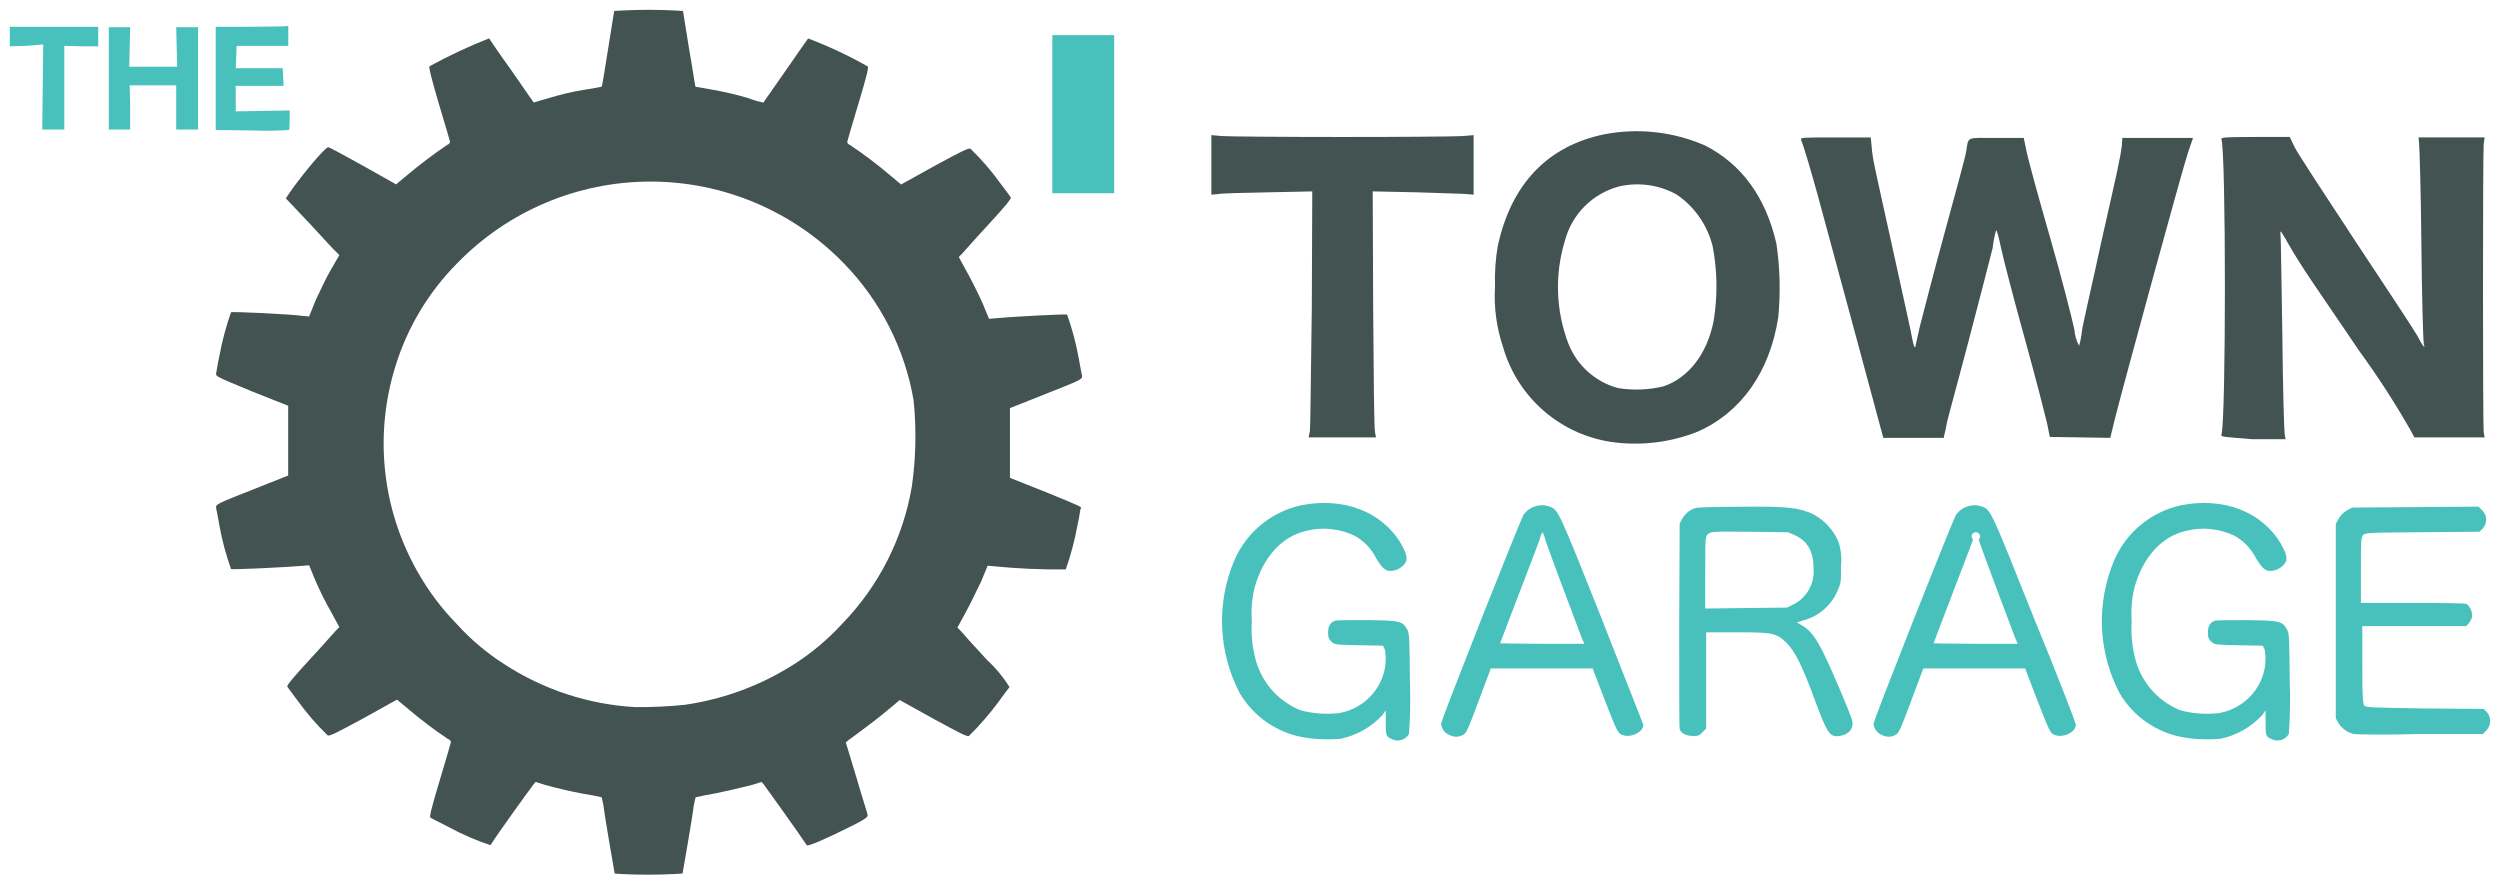
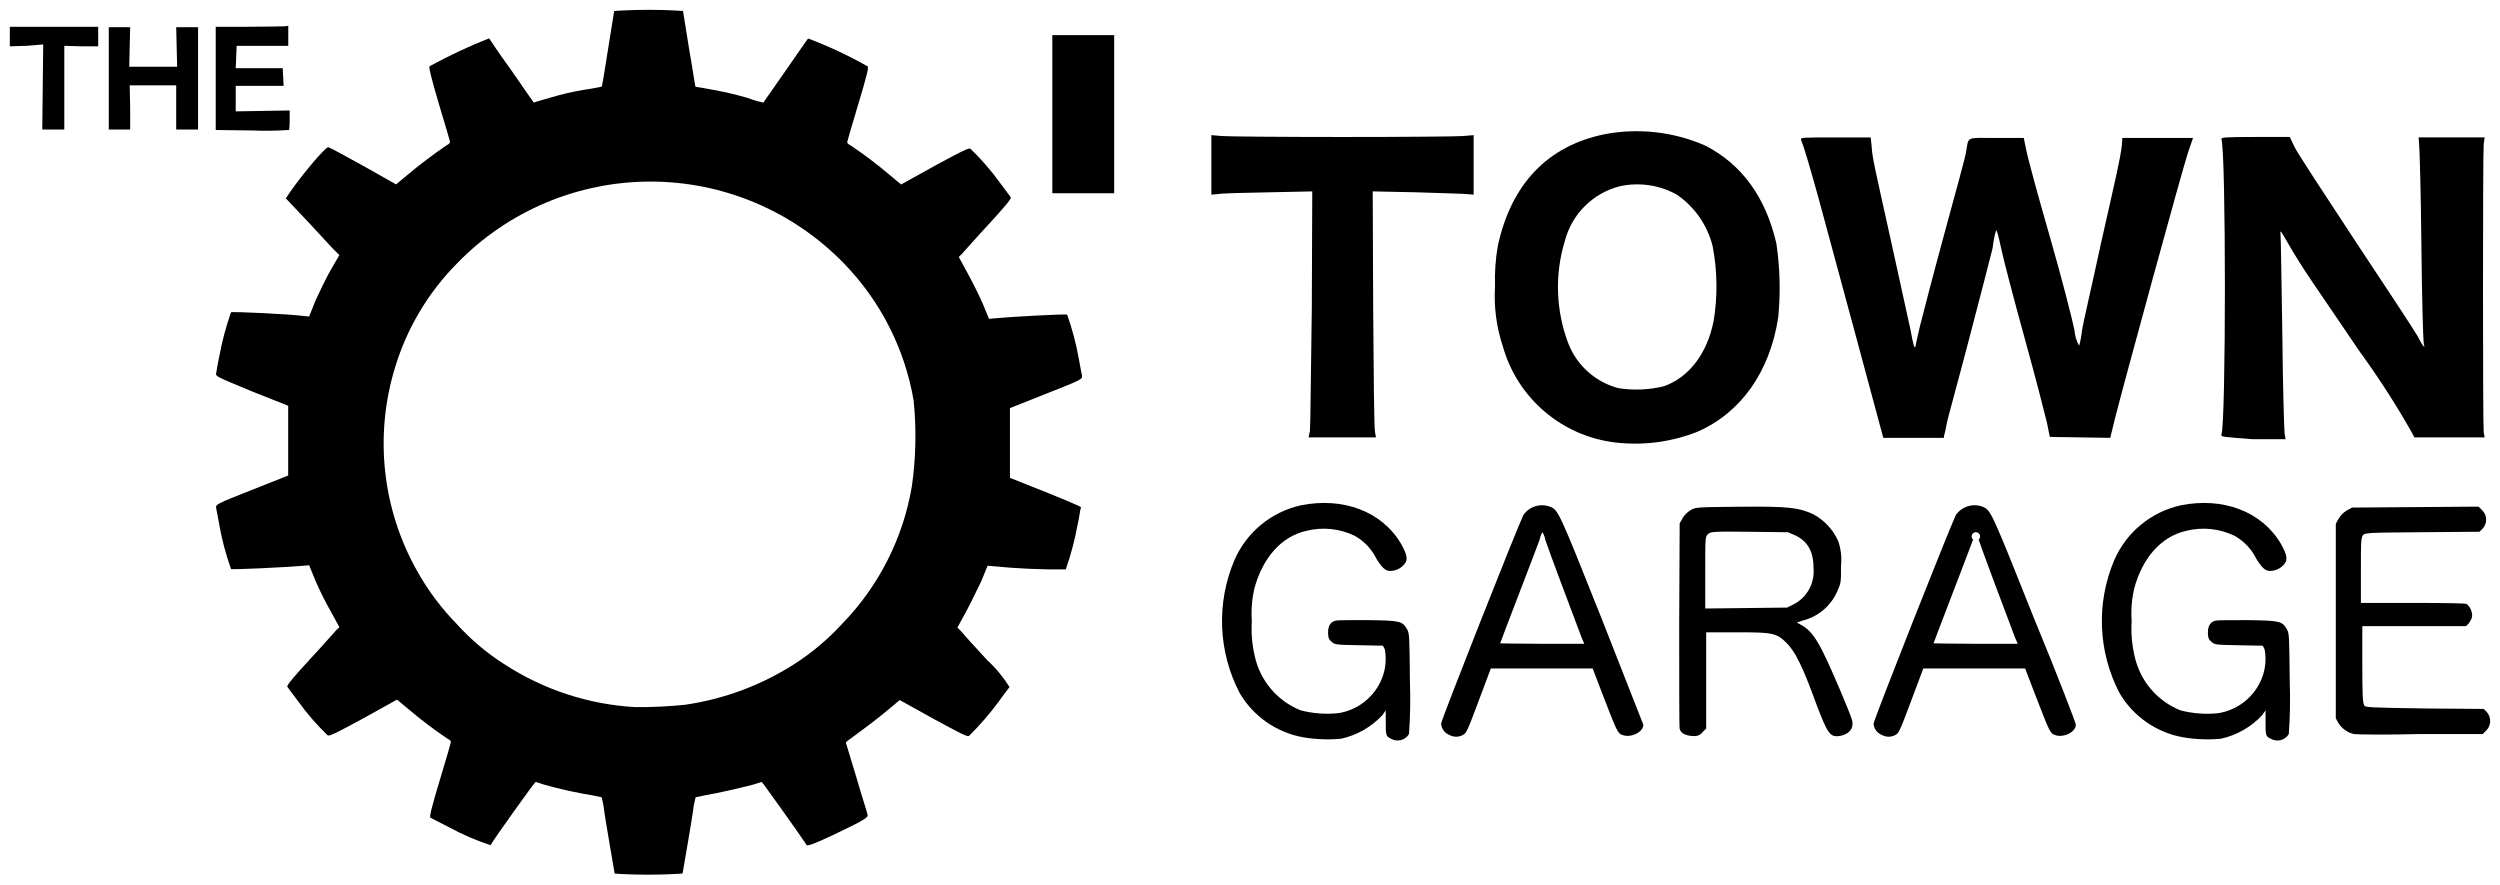
<svg xmlns="http://www.w3.org/2000/svg" id="svglogo" width="254.59" height="90.075" viewBox="0 0 254.59 90.075" version="1.1">
  <g id="simple1noback" clip-path="url(#clip-path)" transform="translate(0.99,0.9970242)">
-     <path id="Path_12" data-name="Path 12" d="m 121.123,95.883 -3.694,-1.468 v -7.1 l 3.694,-1.468 c 3.6,-1.421 3.694,-1.468 3.646,-1.847 -0.047,-0.189 -0.189,-0.947 -0.331,-1.752 a 27.983,27.983 0 0 0 -1.184,-4.452 c -0.095,-0.095 -6.109,0.237 -7.435,0.379 l -0.521,0.047 -0.663,-1.61 c -0.379,-0.852 -1.089,-2.273 -1.563,-3.126 l -0.852,-1.563 0.331,-0.331 c 0.189,-0.189 1.373,-1.563 2.7,-2.983 1.61,-1.752 2.32,-2.6 2.273,-2.747 -0.047,-0.095 -0.568,-0.758 -1.089,-1.468 a 25.707,25.707 0 0 0 -3.031,-3.5 c -0.189,-0.095 -0.947,0.284 -3.646,1.752 l -3.41,1.894 -1.137,-0.947 a 43.691,43.691 0 0 0 -4.073,-3.078 0.427,0.427 0 0 1 -0.284,-0.284 c 0,-0.047 0.521,-1.847 1.137,-3.883 0.852,-2.841 1.089,-3.789 0.947,-3.836 a 43.3,43.3 0 0 0 -6.062,-2.841 c 0,0 -1.042,1.459 -2.276,3.259 -1.234,1.8 -2.27,3.22 -2.27,3.27 a 10.127,10.127 0 0 1 -1.61,-0.474 32.78,32.78 0 0 0 -3.41,-0.805 c -0.994,-0.189 -1.847,-0.331 -1.894,-0.331 -0.047,0 -0.284,-1.752 -0.663,-3.883 l -0.616,-3.836 -0.758,-0.047 a 53.139,53.139 0 0 0 -5.493,0 l -0.758,0.047 -0.615,3.829 c -0.331,2.131 -0.616,3.883 -0.663,3.883 -0.047,0 -0.852,0.189 -1.894,0.331 a 27.459,27.459 0 0 0 -3.41,0.805 c -0.852,0.237 -1.61,0.474 -1.61,0.474 0,0 -1.042,-1.468 -2.273,-3.268 C 65.384,51.173 64.39,49.657 64.39,49.657 A 53.024,53.024 0 0 0 58.328,52.5 c -0.095,0.047 0.095,0.947 0.947,3.836 0.616,2.036 1.137,3.789 1.137,3.883 a 0.427,0.427 0 0 1 -0.284,0.284 51,51 0 0 0 -4.073,3.078 l -1.137,0.947 -3.362,-1.894 C 49.662,61.6 48.146,60.744 48,60.744 c -0.284,0 -2.51,2.6 -3.931,4.641 l -0.379,0.568 2.42,2.557 c 1.326,1.421 2.51,2.747 2.7,2.889 l 0.332,0.331 -0.854,1.47 c -0.474,0.805 -1.137,2.226 -1.563,3.126 l -0.663,1.657 -0.521,-0.047 c -1.326,-0.189 -7.293,-0.474 -7.435,-0.379 a 29.391,29.391 0 0 0 -1.184,4.452 c -0.189,0.805 -0.284,1.61 -0.332,1.752 -0.047,0.331 0,0.331 3.646,1.847 l 3.694,1.468 v 7.1 l -3.694,1.468 c -3.6,1.421 -3.694,1.468 -3.646,1.847 0.047,0.189 0.189,0.947 0.332,1.752 a 27.982,27.982 0 0 0 1.184,4.452 c 0.095,0.095 5.872,-0.189 7.435,-0.331 l 0.521,-0.047 0.663,1.61 a 32.05,32.05 0 0 0 1.563,3.126 l 0.852,1.563 -0.332,0.331 c -0.189,0.189 -1.373,1.563 -2.7,2.983 -1.61,1.752 -2.32,2.6 -2.273,2.747 0.047,0.095 0.568,0.758 1.089,1.468 a 25.706,25.706 0 0 0 3.031,3.5 c 0.189,0.095 0.947,-0.284 3.646,-1.752 l 3.412,-1.893 1.137,0.947 a 43.691,43.691 0 0 0 4.073,3.078 0.427,0.427 0 0 1 0.284,0.284 c 0,0.047 -0.521,1.847 -1.137,3.883 -0.852,2.841 -1.089,3.789 -0.947,3.836 0.095,0.047 0.9,0.474 1.847,0.947 a 25.538,25.538 0 0 0 4.262,1.847 c 0.663,-1.089 4.167,-5.92 4.357,-6.156 l 0.237,-0.284 0.9,0.284 a 43.489,43.489 0 0 0 4.925,1.089 l 0.9,0.189 0.189,0.852 c 0.047,0.474 0.331,2.226 0.616,3.883 l 0.521,3.031 0.616,0.047 v 0 a 54.059,54.059 0 0 0 5.541,0 l 0.758,-0.047 0.521,-3.031 c 0.284,-1.657 0.568,-3.41 0.616,-3.883 l 0.189,-0.852 0.9,-0.189 c 1.421,-0.237 3.836,-0.805 4.925,-1.089 l 0.9,-0.284 0.237,0.284 c 0.189,0.237 3.646,5.067 4.357,6.156 0.095,0.189 2.178,-0.758 4.452,-1.894 1.373,-0.663 1.752,-0.947 1.752,-1.137 0,-0.19 -0.568,-1.847 -1.137,-3.836 l -1.089,-3.6 0.284,-0.237 c 1.752,-1.279 3.126,-2.32 4.073,-3.126 l 1.137,-0.947 3.41,1.894 c 2.7,1.468 3.5,1.894 3.646,1.752 a 29.663,29.663 0 0 0 3.031,-3.5 c 0.521,-0.758 1.042,-1.373 1.089,-1.468 a 13.049,13.049 0 0 0 -2.273,-2.747 c -1.326,-1.421 -2.51,-2.747 -2.7,-2.983 l -0.331,-0.331 0.852,-1.563 c 0.474,-0.852 1.137,-2.273 1.563,-3.126 l 0.663,-1.61 0.521,0.047 a 67.534,67.534 0 0 0 7.435,0.331 29.393,29.393 0 0 0 1.184,-4.452 c 0.189,-0.805 0.284,-1.61 0.332,-1.752 0.186,-0.137 0.091,-0.186 -3.508,-1.654 z m -13.686,-0.568 a 26.369,26.369 0 0 1 -7.1,13.97 24.764,24.764 0 0 1 -4.83,4.073 28.1,28.1 0 0 1 -11.176,4.167 v 0 a 45.367,45.367 0 0 1 -5.067,0.237 27.231,27.231 0 0 1 -13.312,-4.362 23.449,23.449 0 0 1 -4.83,-4.073 25.546,25.546 0 0 1 -4.073,-5.446 26.429,26.429 0 0 1 -2.226,-20.742 25.6,25.6 0 0 1 6.3,-10.561 27.45,27.45 0 0 1 39.4,0 26.369,26.369 0 0 1 7.1,13.97 36.018,36.018 0 0 1 -0.186,8.766 z" transform="translate(-21.674,-46.75)" fill="#435352" style="display:none" />
-     <path id="Path_13" data-name="Path 13" d="m 274.086,176.667 a 9.419,9.419 0 0 1 -6.488,-4.5 15.855,15.855 0 0 1 -0.521,-13.591 9.653,9.653 0 0 1 6.772,-5.541 c 4.262,-0.852 8.24,0.616 10.182,3.931 0.663,1.184 0.758,1.7 0.189,2.226 a 1.894,1.894 0 0 1 -0.852,0.474 c -0.805,0.189 -1.137,-0.047 -1.847,-1.184 a 5.421,5.421 0 0 0 -2.178,-2.32 7.24,7.24 0 0 0 -4.972,-0.521 c -2.51,0.568 -4.4,2.7 -5.257,5.778 a 10.989,10.989 0 0 0 -0.284,3.41 12.125,12.125 0 0 0 0.284,3.5 7.708,7.708 0 0 0 4.688,5.588 10.788,10.788 0 0 0 3.883,0.284 5.76,5.76 0 0 0 4.215,-3.126 5.343,5.343 0 0 0 0.474,-3.362 l -0.189,-0.379 -2.463,-0.047 c -2.32,-0.047 -2.463,-0.047 -2.794,-0.379 -0.284,-0.237 -0.332,-0.474 -0.332,-0.947 0,-0.663 0.284,-1.089 0.805,-1.184 0.189,-0.047 1.657,-0.047 3.268,-0.047 3.268,0.047 3.5,0.095 3.978,0.947 0.237,0.379 0.237,0.805 0.284,5.351 a 49.543,49.543 0 0 1 -0.095,5.3 1.345,1.345 0 0 1 -1.847,0.474 c -0.521,-0.237 -0.521,-0.379 -0.521,-1.752 v -1.13 l -0.332,0.474 a 8.089,8.089 0 0 1 -4.215,2.415 14.965,14.965 0 0 1 -3.836,-0.142 z" transform="translate(-142.339,-102.577)" fill="#48c1bd" />
-     <path id="Path_14" data-name="Path 14" d="m 463.286,176.667 a 9.419,9.419 0 0 1 -6.488,-4.5 15.855,15.855 0 0 1 -0.521,-13.591 9.653,9.653 0 0 1 6.772,-5.541 c 4.262,-0.852 8.24,0.616 10.182,3.931 0.663,1.184 0.758,1.7 0.189,2.226 a 1.894,1.894 0 0 1 -0.852,0.474 c -0.805,0.189 -1.137,-0.047 -1.847,-1.184 a 5.42,5.42 0 0 0 -2.178,-2.32 7.24,7.24 0 0 0 -4.972,-0.521 c -2.51,0.568 -4.4,2.7 -5.257,5.778 a 10.991,10.991 0 0 0 -0.284,3.41 12.127,12.127 0 0 0 0.284,3.5 7.708,7.708 0 0 0 4.686,5.591 10.787,10.787 0 0 0 3.883,0.284 5.761,5.761 0 0 0 4.215,-3.126 5.344,5.344 0 0 0 0.474,-3.362 l -0.19,-0.379 -2.463,-0.047 c -2.32,-0.047 -2.463,-0.047 -2.794,-0.379 -0.284,-0.237 -0.332,-0.474 -0.332,-0.947 0,-0.663 0.284,-1.089 0.805,-1.184 0.189,-0.047 1.657,-0.047 3.268,-0.047 3.268,0.047 3.5,0.095 3.978,0.947 0.237,0.379 0.237,0.805 0.284,5.351 a 49.527,49.527 0 0 1 -0.095,5.3 1.345,1.345 0 0 1 -1.847,0.474 c -0.521,-0.237 -0.521,-0.379 -0.521,-1.752 v -1.133 l -0.331,0.474 a 8.09,8.09 0 0 1 -4.215,2.415 14.888,14.888 0 0 1 -3.836,-0.142 z" transform="translate(-241.94,-102.577)" fill="#48c1bd" />
-     <path id="Path_15" data-name="Path 15" d="m 329.238,164.8 c -4.357,-10.939 -4.4,-11.034 -5.257,-11.366 a 2.315,2.315 0 0 0 -2.7,0.852 c -0.568,1.137 -8.382,20.884 -8.382,21.263 a 1.347,1.347 0 0 0 0.852,1.137 v 0 a 1.416,1.416 0 0 0 1.373,0 c 0.379,-0.237 0.379,-0.189 1.989,-4.5 l 0.852,-2.273 h 10.371 l 1.089,2.841 c 1.373,3.552 1.468,3.789 1.942,3.931 0.852,0.331 2.131,-0.284 2.131,-1.042 -0.093,-0.185 -1.987,-5.11 -4.26,-10.843 z m -6.109,2.6 c -2.32,0 -4.215,-0.047 -4.215,-0.047 0,0 0.852,-2.273 1.894,-4.972 1.042,-2.699 1.989,-5.209 2.131,-5.588 a 2.093,2.093 0 0 1 0.284,-0.758 2.093,2.093 0 0 1 0.284,0.758 c 0.189,0.616 2.747,7.482 3.694,9.945 l 0.284,0.663 z" transform="translate(-167.136,-102.836)" fill="#48c1bd" />
-     <path id="Path_16" data-name="Path 16" d="m 381.717,175.375 c -0.047,-0.237 -0.568,-1.563 -1.137,-2.889 -2.131,-5.02 -2.794,-6.2 -4.167,-6.914 l -0.331,-0.189 0.568,-0.189 a 5.221,5.221 0 0 0 3.552,-2.983 c 0.379,-0.852 0.379,-0.9 0.379,-2.6 a 5.837,5.837 0 0 0 -0.284,-2.51 5.761,5.761 0 0 0 -2.557,-2.747 c -1.468,-0.663 -2.415,-0.805 -7.435,-0.758 -4.452,0.047 -4.5,0.047 -5.02,0.331 a 2.449,2.449 0 0 0 -0.852,0.852 l -0.284,0.521 -0.047,10.324 c 0,5.73 0,10.466 0.047,10.608 a 0.861,0.861 0 0 0 0.474,0.521 v 0 a 2.052,2.052 0 0 0 0.9,0.189 0.987,0.987 0 0 0 0.947,-0.379 l 0.379,-0.379 v -9.8 h 3.031 c 3.694,0 4.12,0.047 5.162,1.089 0.852,0.852 1.61,2.32 2.983,6.109 1.184,3.126 1.421,3.5 2.415,3.362 0.898,-0.144 1.466,-0.717 1.277,-1.569 z m -6.63,-11.508 -4.167,0.047 -4.167,0.047 v -3.646 c 0,-3.552 0,-3.694 0.284,-3.931 0.284,-0.237 0.379,-0.284 4.215,-0.237 l 3.931,0.047 0.758,0.331 c 1.279,0.616 1.847,1.657 1.847,3.41 a 3.752,3.752 0 0 1 -2.036,3.6 z" transform="translate(-194.089,-102.99)" fill="#48c1bd" />
-     <path id="Path_17" data-name="Path 17" d="m 422.238,164.8 c -4.357,-10.939 -4.4,-11.034 -5.257,-11.366 a 2.315,2.315 0 0 0 -2.7,0.852 c -0.568,1.137 -8.382,20.884 -8.382,21.263 a 1.347,1.347 0 0 0 0.852,1.137 v 0 a 1.416,1.416 0 0 0 1.373,0 c 0.379,-0.237 0.379,-0.189 1.989,-4.5 l 0.852,-2.273 h 10.371 l 1.089,2.841 c 1.373,3.552 1.468,3.789 1.942,3.931 0.852,0.331 2.131,-0.284 2.131,-1.042 0.002,-0.185 -1.892,-5.11 -4.26,-10.843 z m -6.014,2.6 c -2.32,0 -4.215,-0.047 -4.215,-0.047 0,0 0.852,-2.273 1.894,-4.972 1.042,-2.699 1.989,-5.209 2.131,-5.588 a 0.432,0.432 0 1 1 0.568,0 c 0.189,0.616 2.747,7.482 3.694,9.945 l 0.284,0.663 z" transform="translate(-216.094,-102.836)" fill="#48c1bd" />
-     <path id="Path_18" data-name="Path 18" d="m 507.147,176.757 a 2.584,2.584 0 0 1 -1.563,-1.089 l -0.284,-0.521 v -19.8 l 0.284,-0.521 a 2.449,2.449 0 0 1 0.852,-0.852 l 0.521,-0.284 6.441,-0.047 6.44,-0.047 0.379,0.379 a 1.33,1.33 0 0 1 0.047,1.847 l -0.331,0.331 -5.825,0.047 c -5.588,0.047 -5.872,0.047 -6.062,0.331 -0.19,0.284 -0.189,0.9 -0.189,3.552 v 3.317 h 5.257 c 3.5,0 5.3,0.047 5.493,0.095 a 1.539,1.539 0 0 1 0.568,1.373 2.551,2.551 0 0 1 -0.331,0.616 l -0.284,0.284 H 508 v 3.883 c 0,3.126 0.047,3.931 0.189,4.167 0.095,0.237 0.474,0.237 6.156,0.331 l 6.014,0.047 0.331,0.331 a 1.379,1.379 0 0 1 -0.047,1.847 l -0.379,0.379 h -6.346 c -3.552,0.095 -6.583,0.047 -6.772,0 z" transform="translate(-268.422,-102.999)" fill="#48c1bd" />
-     <path id="Path_19" data-name="Path 19" d="m 353.138,84.288 c -1.089,-4.736 -3.552,-8.1 -7.293,-9.992 a 17.45,17.45 0 0 0 -10.182,-1.137 c -5.825,1.184 -9.519,5.067 -10.892,11.366 a 20.108,20.108 0 0 0 -0.284,4.12 16.2,16.2 0 0 0 0.805,6.156 13.555,13.555 0 0 0 11.46,9.755 17.249,17.249 0 0 0 8.335,-1.089 c 4.452,-1.942 7.388,-6.109 8.24,-11.65 a 30.844,30.844 0 0 0 -0.189,-7.529 z m -6.393,7.912 c -0.663,3.315 -2.51,5.73 -5.067,6.63 a 11.77,11.77 0 0 1 -4.641,0.189 7.53,7.53 0 0 1 -5.067,-4.5 16.1,16.1 0 0 1 -0.379,-10.466 7.76,7.76 0 0 1 5.588,-5.588 8.292,8.292 0 0 1 5.825,0.852 9.019,9.019 0 0 1 3.646,5.257 21.681,21.681 0 0 1 0.095,7.626 z" transform="translate(-173.229,-60.491)" fill="#435352" />
-     <path id="Path_20" data-name="Path 20" d="m 273.54,103.819 c 0.047,-0.331 0.095,-6.014 0.189,-12.5 l 0.047,-11.887 -4.546,0.095 c -2.51,0.047 -4.783,0.095 -5.162,0.189 L 263.5,79.763 V 73.7 l 1.089,0.095 c 0.568,0.047 6.109,0.095 12.265,0.095 6.156,0 11.7,-0.047 12.265,-0.095 l 1.089,-0.095 v 6.062 l -0.568,-0.047 c -0.284,-0.047 -2.6,-0.095 -5.162,-0.189 l -4.546,-0.095 0.047,12.029 c 0.047,6.63 0.095,12.265 0.189,12.5 l 0.095,0.521 H 273.4 Z" transform="translate(-141.13,-60.937)" fill="#435352" />
-     <path id="Path_21" data-name="Path 21" d="m 398.391,103.751 c -0.237,-0.9 -4.12,-15.3 -6.346,-23.489 -0.805,-2.889 -1.421,-5.02 -1.752,-5.825 -0.047,-0.237 0.095,-0.237 3.5,-0.237 h 3.6 l 0.095,0.947 c 0.095,1.279 0.237,1.752 2.036,9.9 0.852,3.836 1.7,7.767 1.942,8.856 0.237,1.326 0.379,1.847 0.474,1.61 0.047,-0.237 0.237,-1.137 0.474,-2.131 0.237,-0.947 1.326,-5.162 2.463,-9.329 1.137,-4.167 2.178,-7.956 2.226,-8.382 0.284,-1.61 -0.095,-1.421 3.078,-1.421 h 2.794 l 0.237,1.137 c 0.095,0.616 1.184,4.641 2.415,8.9 1.231,4.259 2.32,8.572 2.51,9.519 a 3.948,3.948 0 0 0 0.474,1.61 8.033,8.033 0 0 0 0.284,-1.468 c 0.095,-0.758 1.042,-4.736 1.942,-8.95 1.7,-7.53 1.942,-8.524 2.131,-9.992 l 0.047,-0.758 h 7.2 l -0.474,1.373 c -0.521,1.468 -6.725,24.2 -7.482,27.23 l -0.474,1.942 -3.078,-0.047 -3.078,-0.047 -0.284,-1.421 c -0.189,-0.805 -1.184,-4.688 -2.273,-8.619 -1.089,-3.931 -2.178,-8.1 -2.415,-9.235 -0.284,-1.373 -0.474,-1.942 -0.521,-1.7 a 11.41,11.41 0 0 0 -0.332,1.752 c -0.189,0.805 -1.279,4.972 -2.415,9.329 -1.136,4.357 -2.226,8.24 -2.273,8.619 a 8.95,8.95 0 0 1 -0.237,1.089 l -0.047,0.284 h -6.156 z" transform="translate(-207.875,-61.201)" fill="#435352" />
-     <path id="Path_22" data-name="Path 22" d="m 480.684,104.408 c 0.474,-1.137 0.474,-28.888 0,-30.072 -0.047,-0.189 0.237,-0.237 3.41,-0.237 h 3.552 l 0.521,1.089 c 0.284,0.568 3.031,4.783 6.156,9.519 3.078,4.641 5.92,8.95 6.3,9.613 0.616,1.184 0.852,1.421 0.663,0.805 -0.047,-0.189 -0.189,-4.736 -0.237,-10.087 -0.048,-5.351 -0.189,-9.992 -0.237,-10.324 l -0.047,-0.568 h 6.725 l -0.095,0.663 c -0.095,0.9 -0.095,28.651 0,29.361 l 0.095,0.521 h -7.151 l -0.332,-0.616 A 85.526,85.526 0 0 0 494.75,95.93 c -1.894,-2.794 -4.12,-6.062 -4.925,-7.246 -0.805,-1.184 -1.847,-2.841 -2.32,-3.694 -0.758,-1.326 -0.852,-1.468 -0.805,-1.042 0.047,0.284 0.095,4.925 0.189,10.229 0.047,5.3 0.189,9.945 0.237,10.182 l 0.095,0.521 h -3.362 c -2.984,-0.237 -3.268,-0.237 -3.173,-0.474 z" transform="translate(-255.455,-61.148)" fill="#435352" />
-     <path id="Path_23" data-name="Path 23" d="M 229.3,60.251 V 52.2 h 6.3 v 16.1 h -6.3 z" transform="translate(-123.126,-49.619)" fill="#48c1bd" />
-     <path id="Path_24" data-name="Path 24" d="M 53.094,60.855 49.4,60.808 V 50.295 h 3.315 c 1.847,0 3.5,-0.047 3.694,-0.047 l 0.379,-0.047 v 2.036 h -5.257 l -0.047,1.137 -0.047,1.137 h 4.783 l 0.047,0.9 0.047,0.9 h -4.878 v 2.6 l 2.747,-0.047 2.747,-0.047 v 1.042 c 0,0.568 -0.047,1.042 -0.095,0.947 a 33.233,33.233 0 0 1 -3.741,0.047 z" transform="translate(-28.421,-48.566)" fill="#48c1bd" />
-     <path id="Path_25" data-name="Path 25" d="M 8.462,56.556 8.51,52.2 6.81,52.342 5.11,52.389 V 50.4 h 9 v 1.989 h -1.7 l -1.752,-0.047 v 8.524 H 8.415 Z" transform="translate(-5.1,-48.671)" fill="#48c1bd" />
-     <path id="Path_26" data-name="Path 26" d="M 26.4,55.757 V 50.5 h 2.178 l -0.047,1.989 -0.047,2.036 h 4.878 L 33.315,52.489 33.267,50.5 h 2.226 v 10.418 h -2.226 v -4.5 h -4.736 l 0.047,2.273 v 2.226 H 26.4 Z" transform="translate(-16.313,-48.724)" fill="#48c1bd" />
+     <path id="Path_12" data-name="Path 12" d="m 121.123,95.883 -3.694,-1.468 v -7.1 l 3.694,-1.468 c 3.6,-1.421 3.694,-1.468 3.646,-1.847 -0.047,-0.189 -0.189,-0.947 -0.331,-1.752 a 27.983,27.983 0 0 0 -1.184,-4.452 c -0.095,-0.095 -6.109,0.237 -7.435,0.379 l -0.521,0.047 -0.663,-1.61 c -0.379,-0.852 -1.089,-2.273 -1.563,-3.126 l -0.852,-1.563 0.331,-0.331 c 0.189,-0.189 1.373,-1.563 2.7,-2.983 1.61,-1.752 2.32,-2.6 2.273,-2.747 -0.047,-0.095 -0.568,-0.758 -1.089,-1.468 a 25.707,25.707 0 0 0 -3.031,-3.5 c -0.189,-0.095 -0.947,0.284 -3.646,1.752 l -3.41,1.894 -1.137,-0.947 a 43.691,43.691 0 0 0 -4.073,-3.078 0.427,0.427 0 0 1 -0.284,-0.284 c 0,-0.047 0.521,-1.847 1.137,-3.883 0.852,-2.841 1.089,-3.789 0.947,-3.836 a 43.3,43.3 0 0 0 -6.062,-2.841 c 0,0 -1.042,1.459 -2.276,3.259 -1.234,1.8 -2.27,3.22 -2.27,3.27 a 10.127,10.127 0 0 1 -1.61,-0.474 32.78,32.78 0 0 0 -3.41,-0.805 c -0.994,-0.189 -1.847,-0.331 -1.894,-0.331 -0.047,0 -0.284,-1.752 -0.663,-3.883 l -0.616,-3.836 -0.758,-0.047 a 53.139,53.139 0 0 0 -5.493,0 l -0.758,0.047 -0.615,3.829 c -0.331,2.131 -0.616,3.883 -0.663,3.883 -0.047,0 -0.852,0.189 -1.894,0.331 a 27.459,27.459 0 0 0 -3.41,0.805 c -0.852,0.237 -1.61,0.474 -1.61,0.474 0,0 -1.042,-1.468 -2.273,-3.268 C 65.384,51.173 64.39,49.657 64.39,49.657 A 53.024,53.024 0 0 0 58.328,52.5 c -0.095,0.047 0.095,0.947 0.947,3.836 0.616,2.036 1.137,3.789 1.137,3.883 a 0.427,0.427 0 0 1 -0.284,0.284 51,51 0 0 0 -4.073,3.078 l -1.137,0.947 -3.362,-1.894 C 49.662,61.6 48.146,60.744 48,60.744 c -0.284,0 -2.51,2.6 -3.931,4.641 l -0.379,0.568 2.42,2.557 c 1.326,1.421 2.51,2.747 2.7,2.889 l 0.332,0.331 -0.854,1.47 c -0.474,0.805 -1.137,2.226 -1.563,3.126 l -0.663,1.657 -0.521,-0.047 c -1.326,-0.189 -7.293,-0.474 -7.435,-0.379 a 29.391,29.391 0 0 0 -1.184,4.452 c -0.189,0.805 -0.284,1.61 -0.332,1.752 -0.047,0.331 0,0.331 3.646,1.847 l 3.694,1.468 v 7.1 l -3.694,1.468 c -3.6,1.421 -3.694,1.468 -3.646,1.847 0.047,0.189 0.189,0.947 0.332,1.752 a 27.982,27.982 0 0 0 1.184,4.452 c 0.095,0.095 5.872,-0.189 7.435,-0.331 l 0.521,-0.047 0.663,1.61 a 32.05,32.05 0 0 0 1.563,3.126 l 0.852,1.563 -0.332,0.331 c -0.189,0.189 -1.373,1.563 -2.7,2.983 -1.61,1.752 -2.32,2.6 -2.273,2.747 0.047,0.095 0.568,0.758 1.089,1.468 a 25.706,25.706 0 0 0 3.031,3.5 c 0.189,0.095 0.947,-0.284 3.646,-1.752 l 3.412,-1.893 1.137,0.947 a 43.691,43.691 0 0 0 4.073,3.078 0.427,0.427 0 0 1 0.284,0.284 c 0,0.047 -0.521,1.847 -1.137,3.883 -0.852,2.841 -1.089,3.789 -0.947,3.836 0.095,0.047 0.9,0.474 1.847,0.947 a 25.538,25.538 0 0 0 4.262,1.847 c 0.663,-1.089 4.167,-5.92 4.357,-6.156 l 0.237,-0.284 0.9,0.284 a 43.489,43.489 0 0 0 4.925,1.089 l 0.9,0.189 0.189,0.852 c 0.047,0.474 0.331,2.226 0.616,3.883 l 0.521,3.031 0.616,0.047 v 0 a 54.059,54.059 0 0 0 5.541,0 l 0.758,-0.047 0.521,-3.031 c 0.284,-1.657 0.568,-3.41 0.616,-3.883 l 0.189,-0.852 0.9,-0.189 c 1.421,-0.237 3.836,-0.805 4.925,-1.089 l 0.9,-0.284 0.237,0.284 c 0.189,0.237 3.646,5.067 4.357,6.156 0.095,0.189 2.178,-0.758 4.452,-1.894 1.373,-0.663 1.752,-0.947 1.752,-1.137 0,-0.19 -0.568,-1.847 -1.137,-3.836 l -1.089,-3.6 0.284,-0.237 c 1.752,-1.279 3.126,-2.32 4.073,-3.126 l 1.137,-0.947 3.41,1.894 c 2.7,1.468 3.5,1.894 3.646,1.752 a 29.663,29.663 0 0 0 3.031,-3.5 c 0.521,-0.758 1.042,-1.373 1.089,-1.468 a 13.049,13.049 0 0 0 -2.273,-2.747 c -1.326,-1.421 -2.51,-2.747 -2.7,-2.983 l -0.331,-0.331 0.852,-1.563 c 0.474,-0.852 1.137,-2.273 1.563,-3.126 l 0.663,-1.61 0.521,0.047 a 67.534,67.534 0 0 0 7.435,0.331 29.393,29.393 0 0 0 1.184,-4.452 c 0.189,-0.805 0.284,-1.61 0.332,-1.752 0.186,-0.137 0.091,-0.186 -3.508,-1.654 z m -13.686,-0.568 a 26.369,26.369 0 0 1 -7.1,13.97 24.764,24.764 0 0 1 -4.83,4.073 28.1,28.1 0 0 1 -11.176,4.167 v 0 a 45.367,45.367 0 0 1 -5.067,0.237 27.231,27.231 0 0 1 -13.312,-4.362 23.449,23.449 0 0 1 -4.83,-4.073 25.546,25.546 0 0 1 -4.073,-5.446 26.429,26.429 0 0 1 -2.226,-20.742 25.6,25.6 0 0 1 6.3,-10.561 27.45,27.45 0 0 1 39.4,0 26.369,26.369 0 0 1 7.1,13.97 36.018,36.018 0 0 1 -0.186,8.766 z" transform="translate(-21.674,-46.75)" class="secondary-color-fill" style="display:none" />
+     <path id="Path_13" data-name="Path 13" d="m 274.086,176.667 a 9.419,9.419 0 0 1 -6.488,-4.5 15.855,15.855 0 0 1 -0.521,-13.591 9.653,9.653 0 0 1 6.772,-5.541 c 4.262,-0.852 8.24,0.616 10.182,3.931 0.663,1.184 0.758,1.7 0.189,2.226 a 1.894,1.894 0 0 1 -0.852,0.474 c -0.805,0.189 -1.137,-0.047 -1.847,-1.184 a 5.421,5.421 0 0 0 -2.178,-2.32 7.24,7.24 0 0 0 -4.972,-0.521 c -2.51,0.568 -4.4,2.7 -5.257,5.778 a 10.989,10.989 0 0 0 -0.284,3.41 12.125,12.125 0 0 0 0.284,3.5 7.708,7.708 0 0 0 4.688,5.588 10.788,10.788 0 0 0 3.883,0.284 5.76,5.76 0 0 0 4.215,-3.126 5.343,5.343 0 0 0 0.474,-3.362 l -0.189,-0.379 -2.463,-0.047 c -2.32,-0.047 -2.463,-0.047 -2.794,-0.379 -0.284,-0.237 -0.332,-0.474 -0.332,-0.947 0,-0.663 0.284,-1.089 0.805,-1.184 0.189,-0.047 1.657,-0.047 3.268,-0.047 3.268,0.047 3.5,0.095 3.978,0.947 0.237,0.379 0.237,0.805 0.284,5.351 a 49.543,49.543 0 0 1 -0.095,5.3 1.345,1.345 0 0 1 -1.847,0.474 c -0.521,-0.237 -0.521,-0.379 -0.521,-1.752 v -1.13 l -0.332,0.474 a 8.089,8.089 0 0 1 -4.215,2.415 14.965,14.965 0 0 1 -3.836,-0.142 z" transform="translate(-142.339,-102.577)" class="accent-color-fill" />
+     <path id="Path_14" data-name="Path 14" d="m 463.286,176.667 a 9.419,9.419 0 0 1 -6.488,-4.5 15.855,15.855 0 0 1 -0.521,-13.591 9.653,9.653 0 0 1 6.772,-5.541 c 4.262,-0.852 8.24,0.616 10.182,3.931 0.663,1.184 0.758,1.7 0.189,2.226 a 1.894,1.894 0 0 1 -0.852,0.474 c -0.805,0.189 -1.137,-0.047 -1.847,-1.184 a 5.42,5.42 0 0 0 -2.178,-2.32 7.24,7.24 0 0 0 -4.972,-0.521 c -2.51,0.568 -4.4,2.7 -5.257,5.778 a 10.991,10.991 0 0 0 -0.284,3.41 12.127,12.127 0 0 0 0.284,3.5 7.708,7.708 0 0 0 4.686,5.591 10.787,10.787 0 0 0 3.883,0.284 5.761,5.761 0 0 0 4.215,-3.126 5.344,5.344 0 0 0 0.474,-3.362 l -0.19,-0.379 -2.463,-0.047 c -2.32,-0.047 -2.463,-0.047 -2.794,-0.379 -0.284,-0.237 -0.332,-0.474 -0.332,-0.947 0,-0.663 0.284,-1.089 0.805,-1.184 0.189,-0.047 1.657,-0.047 3.268,-0.047 3.268,0.047 3.5,0.095 3.978,0.947 0.237,0.379 0.237,0.805 0.284,5.351 a 49.527,49.527 0 0 1 -0.095,5.3 1.345,1.345 0 0 1 -1.847,0.474 c -0.521,-0.237 -0.521,-0.379 -0.521,-1.752 v -1.133 l -0.331,0.474 a 8.09,8.09 0 0 1 -4.215,2.415 14.888,14.888 0 0 1 -3.836,-0.142 z" transform="translate(-241.94,-102.577)" class="accent-color-fill" />
+     <path id="Path_15" data-name="Path 15" d="m 329.238,164.8 c -4.357,-10.939 -4.4,-11.034 -5.257,-11.366 a 2.315,2.315 0 0 0 -2.7,0.852 c -0.568,1.137 -8.382,20.884 -8.382,21.263 a 1.347,1.347 0 0 0 0.852,1.137 v 0 a 1.416,1.416 0 0 0 1.373,0 c 0.379,-0.237 0.379,-0.189 1.989,-4.5 l 0.852,-2.273 h 10.371 l 1.089,2.841 c 1.373,3.552 1.468,3.789 1.942,3.931 0.852,0.331 2.131,-0.284 2.131,-1.042 -0.093,-0.185 -1.987,-5.11 -4.26,-10.843 z m -6.109,2.6 c -2.32,0 -4.215,-0.047 -4.215,-0.047 0,0 0.852,-2.273 1.894,-4.972 1.042,-2.699 1.989,-5.209 2.131,-5.588 a 2.093,2.093 0 0 1 0.284,-0.758 2.093,2.093 0 0 1 0.284,0.758 c 0.189,0.616 2.747,7.482 3.694,9.945 l 0.284,0.663 z" transform="translate(-167.136,-102.836)" class="accent-color-fill" />
+     <path id="Path_16" data-name="Path 16" d="m 381.717,175.375 c -0.047,-0.237 -0.568,-1.563 -1.137,-2.889 -2.131,-5.02 -2.794,-6.2 -4.167,-6.914 l -0.331,-0.189 0.568,-0.189 a 5.221,5.221 0 0 0 3.552,-2.983 c 0.379,-0.852 0.379,-0.9 0.379,-2.6 a 5.837,5.837 0 0 0 -0.284,-2.51 5.761,5.761 0 0 0 -2.557,-2.747 c -1.468,-0.663 -2.415,-0.805 -7.435,-0.758 -4.452,0.047 -4.5,0.047 -5.02,0.331 a 2.449,2.449 0 0 0 -0.852,0.852 l -0.284,0.521 -0.047,10.324 c 0,5.73 0,10.466 0.047,10.608 a 0.861,0.861 0 0 0 0.474,0.521 v 0 a 2.052,2.052 0 0 0 0.9,0.189 0.987,0.987 0 0 0 0.947,-0.379 l 0.379,-0.379 v -9.8 h 3.031 c 3.694,0 4.12,0.047 5.162,1.089 0.852,0.852 1.61,2.32 2.983,6.109 1.184,3.126 1.421,3.5 2.415,3.362 0.898,-0.144 1.466,-0.717 1.277,-1.569 z m -6.63,-11.508 -4.167,0.047 -4.167,0.047 v -3.646 c 0,-3.552 0,-3.694 0.284,-3.931 0.284,-0.237 0.379,-0.284 4.215,-0.237 l 3.931,0.047 0.758,0.331 c 1.279,0.616 1.847,1.657 1.847,3.41 a 3.752,3.752 0 0 1 -2.036,3.6 z" transform="translate(-194.089,-102.99)" class="accent-color-fill" />
+     <path id="Path_17" data-name="Path 17" d="m 422.238,164.8 c -4.357,-10.939 -4.4,-11.034 -5.257,-11.366 a 2.315,2.315 0 0 0 -2.7,0.852 c -0.568,1.137 -8.382,20.884 -8.382,21.263 a 1.347,1.347 0 0 0 0.852,1.137 v 0 a 1.416,1.416 0 0 0 1.373,0 c 0.379,-0.237 0.379,-0.189 1.989,-4.5 l 0.852,-2.273 h 10.371 l 1.089,2.841 c 1.373,3.552 1.468,3.789 1.942,3.931 0.852,0.331 2.131,-0.284 2.131,-1.042 0.002,-0.185 -1.892,-5.11 -4.26,-10.843 z m -6.014,2.6 c -2.32,0 -4.215,-0.047 -4.215,-0.047 0,0 0.852,-2.273 1.894,-4.972 1.042,-2.699 1.989,-5.209 2.131,-5.588 a 0.432,0.432 0 1 1 0.568,0 c 0.189,0.616 2.747,7.482 3.694,9.945 l 0.284,0.663 z" transform="translate(-216.094,-102.836)" class="accent-color-fill" />
+     <path id="Path_18" data-name="Path 18" d="m 507.147,176.757 a 2.584,2.584 0 0 1 -1.563,-1.089 l -0.284,-0.521 v -19.8 l 0.284,-0.521 a 2.449,2.449 0 0 1 0.852,-0.852 l 0.521,-0.284 6.441,-0.047 6.44,-0.047 0.379,0.379 a 1.33,1.33 0 0 1 0.047,1.847 l -0.331,0.331 -5.825,0.047 c -5.588,0.047 -5.872,0.047 -6.062,0.331 -0.19,0.284 -0.189,0.9 -0.189,3.552 v 3.317 h 5.257 c 3.5,0 5.3,0.047 5.493,0.095 a 1.539,1.539 0 0 1 0.568,1.373 2.551,2.551 0 0 1 -0.331,0.616 l -0.284,0.284 H 508 v 3.883 c 0,3.126 0.047,3.931 0.189,4.167 0.095,0.237 0.474,0.237 6.156,0.331 l 6.014,0.047 0.331,0.331 a 1.379,1.379 0 0 1 -0.047,1.847 l -0.379,0.379 h -6.346 c -3.552,0.095 -6.583,0.047 -6.772,0 z" transform="translate(-268.422,-102.999)" class="accent-color-fill" />
+     <path id="Path_19" data-name="Path 19" d="m 353.138,84.288 c -1.089,-4.736 -3.552,-8.1 -7.293,-9.992 a 17.45,17.45 0 0 0 -10.182,-1.137 c -5.825,1.184 -9.519,5.067 -10.892,11.366 a 20.108,20.108 0 0 0 -0.284,4.12 16.2,16.2 0 0 0 0.805,6.156 13.555,13.555 0 0 0 11.46,9.755 17.249,17.249 0 0 0 8.335,-1.089 c 4.452,-1.942 7.388,-6.109 8.24,-11.65 a 30.844,30.844 0 0 0 -0.189,-7.529 z m -6.393,7.912 c -0.663,3.315 -2.51,5.73 -5.067,6.63 a 11.77,11.77 0 0 1 -4.641,0.189 7.53,7.53 0 0 1 -5.067,-4.5 16.1,16.1 0 0 1 -0.379,-10.466 7.76,7.76 0 0 1 5.588,-5.588 8.292,8.292 0 0 1 5.825,0.852 9.019,9.019 0 0 1 3.646,5.257 21.681,21.681 0 0 1 0.095,7.626 z" transform="translate(-173.229,-60.491)" class="secondary-color-fill" />
+     <path id="Path_20" data-name="Path 20" d="m 273.54,103.819 c 0.047,-0.331 0.095,-6.014 0.189,-12.5 l 0.047,-11.887 -4.546,0.095 c -2.51,0.047 -4.783,0.095 -5.162,0.189 L 263.5,79.763 V 73.7 l 1.089,0.095 c 0.568,0.047 6.109,0.095 12.265,0.095 6.156,0 11.7,-0.047 12.265,-0.095 l 1.089,-0.095 v 6.062 l -0.568,-0.047 c -0.284,-0.047 -2.6,-0.095 -5.162,-0.189 l -4.546,-0.095 0.047,12.029 c 0.047,6.63 0.095,12.265 0.189,12.5 l 0.095,0.521 H 273.4 Z" transform="translate(-141.13,-60.937)" class="secondary-color-fill" />
+     <path id="Path_21" data-name="Path 21" d="m 398.391,103.751 c -0.237,-0.9 -4.12,-15.3 -6.346,-23.489 -0.805,-2.889 -1.421,-5.02 -1.752,-5.825 -0.047,-0.237 0.095,-0.237 3.5,-0.237 h 3.6 l 0.095,0.947 c 0.095,1.279 0.237,1.752 2.036,9.9 0.852,3.836 1.7,7.767 1.942,8.856 0.237,1.326 0.379,1.847 0.474,1.61 0.047,-0.237 0.237,-1.137 0.474,-2.131 0.237,-0.947 1.326,-5.162 2.463,-9.329 1.137,-4.167 2.178,-7.956 2.226,-8.382 0.284,-1.61 -0.095,-1.421 3.078,-1.421 h 2.794 l 0.237,1.137 c 0.095,0.616 1.184,4.641 2.415,8.9 1.231,4.259 2.32,8.572 2.51,9.519 a 3.948,3.948 0 0 0 0.474,1.61 8.033,8.033 0 0 0 0.284,-1.468 c 0.095,-0.758 1.042,-4.736 1.942,-8.95 1.7,-7.53 1.942,-8.524 2.131,-9.992 l 0.047,-0.758 h 7.2 l -0.474,1.373 c -0.521,1.468 -6.725,24.2 -7.482,27.23 l -0.474,1.942 -3.078,-0.047 -3.078,-0.047 -0.284,-1.421 c -0.189,-0.805 -1.184,-4.688 -2.273,-8.619 -1.089,-3.931 -2.178,-8.1 -2.415,-9.235 -0.284,-1.373 -0.474,-1.942 -0.521,-1.7 a 11.41,11.41 0 0 0 -0.332,1.752 c -0.189,0.805 -1.279,4.972 -2.415,9.329 -1.136,4.357 -2.226,8.24 -2.273,8.619 a 8.95,8.95 0 0 1 -0.237,1.089 l -0.047,0.284 h -6.156 z" transform="translate(-207.875,-61.201)" class="secondary-color-fill" />
+     <path id="Path_22" data-name="Path 22" d="m 480.684,104.408 c 0.474,-1.137 0.474,-28.888 0,-30.072 -0.047,-0.189 0.237,-0.237 3.41,-0.237 h 3.552 l 0.521,1.089 c 0.284,0.568 3.031,4.783 6.156,9.519 3.078,4.641 5.92,8.95 6.3,9.613 0.616,1.184 0.852,1.421 0.663,0.805 -0.047,-0.189 -0.189,-4.736 -0.237,-10.087 -0.048,-5.351 -0.189,-9.992 -0.237,-10.324 l -0.047,-0.568 h 6.725 l -0.095,0.663 c -0.095,0.9 -0.095,28.651 0,29.361 l 0.095,0.521 h -7.151 l -0.332,-0.616 A 85.526,85.526 0 0 0 494.75,95.93 c -1.894,-2.794 -4.12,-6.062 -4.925,-7.246 -0.805,-1.184 -1.847,-2.841 -2.32,-3.694 -0.758,-1.326 -0.852,-1.468 -0.805,-1.042 0.047,0.284 0.095,4.925 0.189,10.229 0.047,5.3 0.189,9.945 0.237,10.182 l 0.095,0.521 h -3.362 c -2.984,-0.237 -3.268,-0.237 -3.173,-0.474 z" transform="translate(-255.455,-61.148)" class="secondary-color-fill" />
+     <path id="Path_23" data-name="Path 23" d="M 229.3,60.251 V 52.2 h 6.3 v 16.1 h -6.3 z" transform="translate(-123.126,-49.619)" class="accent-color-fill" />
+     <path id="Path_24" data-name="Path 24" d="M 53.094,60.855 49.4,60.808 V 50.295 h 3.315 c 1.847,0 3.5,-0.047 3.694,-0.047 l 0.379,-0.047 v 2.036 h -5.257 l -0.047,1.137 -0.047,1.137 h 4.783 l 0.047,0.9 0.047,0.9 h -4.878 v 2.6 l 2.747,-0.047 2.747,-0.047 v 1.042 c 0,0.568 -0.047,1.042 -0.095,0.947 a 33.233,33.233 0 0 1 -3.741,0.047 z" transform="translate(-28.421,-48.566)" class="accent-color-fill" />
+     <path id="Path_25" data-name="Path 25" d="M 8.462,56.556 8.51,52.2 6.81,52.342 5.11,52.389 V 50.4 h 9 v 1.989 h -1.7 l -1.752,-0.047 v 8.524 H 8.415 Z" transform="translate(-5.1,-48.671)" class="accent-color-fill" />
+     <path id="Path_26" data-name="Path 26" d="M 26.4,55.757 V 50.5 h 2.178 l -0.047,1.989 -0.047,2.036 h 4.878 L 33.315,52.489 33.267,50.5 h 2.226 v 10.418 h -2.226 v -4.5 h -4.736 l 0.047,2.273 v 2.226 H 26.4 Z" transform="translate(-16.313,-48.724)" class="accent-color-fill" />
  </g>
  <g transform="translate(66.097,45.097)" viewBox="-512 -512 1024 1024" id="g1542">
-     <path id="simple1nobackGear" data-name="Path 1" d="m 40.444,5.033 -3.694,-1.468 v -7.1 l 3.694,-1.468 c 3.6,-1.421 3.694,-1.468 3.646,-1.847 -0.047,-0.189 -0.189,-0.947 -0.331,-1.752 a 27.983,27.983 0 0 0 -1.184,-4.452 c -0.095,-0.095 -6.109,0.237 -7.435,0.379 l -0.521,0.047 -0.663,-1.61 c -0.379,-0.852 -1.089,-2.273 -1.563,-3.126 l -0.852,-1.563 0.331,-0.331 c 0.189,-0.189 1.373,-1.563 2.7,-2.983 1.61,-1.752 2.32,-2.6 2.273,-2.747 -0.047,-0.095 -0.568,-0.758 -1.089,-1.468 a 25.707,25.707 0 0 0 -3.031,-3.5 c -0.189,-0.095 -0.947,0.284 -3.646,1.752 l -3.41,1.894 -1.137,-0.947 a 43.691,43.691 0 0 0 -4.073,-3.078 0.427,0.427 0 0 1 -0.284,-0.284 c 0,-0.047 0.521,-1.847 1.137,-3.883 0.852,-2.841 1.089,-3.789 0.947,-3.836 a 43.3,43.3 0 0 0 -6.062,-2.841 c 0,0 -1.042,1.459 -2.276,3.259 -1.234,1.8 -2.27,3.22 -2.27,3.27 a 10.127,10.127 0 0 1 -1.61,-0.474 32.78,32.78 0 0 0 -3.41,-0.805 c -0.994,-0.189 -1.847,-0.331 -1.894,-0.331 -0.047,0 -0.284,-1.752 -0.663,-3.883 l -0.616,-3.836 -0.758,-0.047 a 53.139,53.139 0 0 0 -5.493,0 l -0.758,0.047 -0.615,3.829 c -0.331,2.131 -0.616,3.883 -0.663,3.883 -0.047,0 -0.852,0.189 -1.894,0.331 a 27.459,27.459 0 0 0 -3.41,0.805 c -0.852,0.237 -1.61,0.474 -1.61,0.474 0,0 -1.042,-1.468 -2.273,-3.268 -1.279,-1.752 -2.273,-3.268 -2.273,-3.268 a 53.024,53.024 0 0 0 -6.062,2.843 c -0.095,0.047 0.095,0.947 0.947,3.836 0.616,2.036 1.137,3.789 1.137,3.883 a 0.427,0.427 0 0 1 -0.284,0.284 51,51 0 0 0 -4.073,3.078 l -1.137,0.947 -3.362,-1.894 c -1.894,-1.034 -3.41,-1.89 -3.556,-1.89 -0.284,0 -2.51,2.6 -3.931,4.641 l -0.379,0.568 2.42,2.557 c 1.326,1.421 2.51,2.747 2.7,2.889 l 0.332,0.331 -0.854,1.47 c -0.474,0.805 -1.137,2.226 -1.563,3.126 l -0.663,1.657 -0.521,-0.047 c -1.326,-0.189 -7.293,-0.474 -7.435,-0.379 a 29.391,29.391 0 0 0 -1.184,4.452 c -0.189,0.805 -0.284,1.61 -0.332,1.752 -0.047,0.331 0,0.331 3.646,1.847 l 3.694,1.468 v 7.1 l -3.694,1.468 c -3.6,1.421 -3.694,1.468 -3.646,1.847 0.047,0.189 0.189,0.947 0.332,1.752 a 27.982,27.982 0 0 0 1.184,4.452 c 0.095,0.095 5.872,-0.189 7.435,-0.331 l 0.521,-0.047 0.663,1.61 a 32.05,32.05 0 0 0 1.563,3.126 l 0.852,1.563 -0.332,0.331 c -0.189,0.189 -1.373,1.563 -2.7,2.983 -1.61,1.752 -2.32,2.6 -2.273,2.747 0.047,0.095 0.568,0.758 1.089,1.468 a 25.706,25.706 0 0 0 3.031,3.5 c 0.189,0.095 0.947,-0.284 3.646,-1.752 l 3.412,-1.893 1.137,0.947 a 43.691,43.691 0 0 0 4.073,3.078 0.427,0.427 0 0 1 0.284,0.284 c 0,0.047 -0.521,1.847 -1.137,3.883 -0.852,2.841 -1.089,3.789 -0.947,3.836 0.095,0.047 0.9,0.474 1.847,0.947 a 25.538,25.538 0 0 0 4.262,1.847 c 0.663,-1.089 4.167,-5.92 4.357,-6.156 l 0.237,-0.284 0.9,0.284 a 43.489,43.489 0 0 0 4.925,1.089 l 0.9,0.189 0.189,0.852 c 0.047,0.474 0.331,2.226 0.616,3.883 l 0.521,3.031 0.616,0.047 v 0 a 54.059,54.059 0 0 0 5.541,0 l 0.758,-0.047 0.521,-3.031 c 0.284,-1.657 0.568,-3.41 0.616,-3.883 l 0.189,-0.852 0.9,-0.189 c 1.421,-0.237 3.836,-0.805 4.925,-1.089 l 0.9,-0.284 0.237,0.284 c 0.189,0.237 3.646,5.067 4.357,6.156 0.095,0.189 2.178,-0.758 4.452,-1.894 1.373,-0.663 1.752,-0.947 1.752,-1.137 0,-0.19 -0.568,-1.847 -1.137,-3.836 l -1.089,-3.6 0.284,-0.237 c 1.752,-1.279 3.126,-2.32 4.073,-3.126 l 1.137,-0.947 3.41,1.894 c 2.7,1.468 3.5,1.894 3.646,1.752 a 29.663,29.663 0 0 0 3.031,-3.5 c 0.521,-0.758 1.042,-1.373 1.089,-1.468 a 13.049,13.049 0 0 0 -2.273,-2.747 c -1.326,-1.421 -2.51,-2.747 -2.7,-2.983 l -0.331,-0.331 0.852,-1.563 c 0.474,-0.852 1.137,-2.273 1.563,-3.126 l 0.663,-1.61 0.521,0.047 a 67.534,67.534 0 0 0 7.435,0.331 29.393,29.393 0 0 0 1.184,-4.452 c 0.189,-0.805 0.284,-1.61 0.332,-1.752 0.186,-0.137 0.091,-0.186 -3.508,-1.654 z m -13.686,-0.568 a 26.369,26.369 0 0 1 -7.1,13.97 24.764,24.764 0 0 1 -4.83,4.073 28.1,28.1 0 0 1 -11.176,4.167 v 0 a 45.367,45.367 0 0 1 -5.067,0.237 27.231,27.231 0 0 1 -13.312,-4.362 23.449,23.449 0 0 1 -4.83,-4.073 25.546,25.546 0 0 1 -4.073,-5.446 26.429,26.429 0 0 1 -2.226,-20.742 25.6,25.6 0 0 1 6.3,-10.561 27.45,27.45 0 0 1 39.4,0 26.369,26.369 0 0 1 7.1,13.97 36.018,36.018 0 0 1 -0.186,8.766 z" fill="#435352" />
+     <path id="simple1nobackGear" data-name="Path 1" d="m 40.444,5.033 -3.694,-1.468 v -7.1 l 3.694,-1.468 c 3.6,-1.421 3.694,-1.468 3.646,-1.847 -0.047,-0.189 -0.189,-0.947 -0.331,-1.752 a 27.983,27.983 0 0 0 -1.184,-4.452 c -0.095,-0.095 -6.109,0.237 -7.435,0.379 l -0.521,0.047 -0.663,-1.61 c -0.379,-0.852 -1.089,-2.273 -1.563,-3.126 l -0.852,-1.563 0.331,-0.331 c 0.189,-0.189 1.373,-1.563 2.7,-2.983 1.61,-1.752 2.32,-2.6 2.273,-2.747 -0.047,-0.095 -0.568,-0.758 -1.089,-1.468 a 25.707,25.707 0 0 0 -3.031,-3.5 c -0.189,-0.095 -0.947,0.284 -3.646,1.752 l -3.41,1.894 -1.137,-0.947 a 43.691,43.691 0 0 0 -4.073,-3.078 0.427,0.427 0 0 1 -0.284,-0.284 c 0,-0.047 0.521,-1.847 1.137,-3.883 0.852,-2.841 1.089,-3.789 0.947,-3.836 a 43.3,43.3 0 0 0 -6.062,-2.841 c 0,0 -1.042,1.459 -2.276,3.259 -1.234,1.8 -2.27,3.22 -2.27,3.27 a 10.127,10.127 0 0 1 -1.61,-0.474 32.78,32.78 0 0 0 -3.41,-0.805 c -0.994,-0.189 -1.847,-0.331 -1.894,-0.331 -0.047,0 -0.284,-1.752 -0.663,-3.883 l -0.616,-3.836 -0.758,-0.047 a 53.139,53.139 0 0 0 -5.493,0 l -0.758,0.047 -0.615,3.829 c -0.331,2.131 -0.616,3.883 -0.663,3.883 -0.047,0 -0.852,0.189 -1.894,0.331 a 27.459,27.459 0 0 0 -3.41,0.805 c -0.852,0.237 -1.61,0.474 -1.61,0.474 0,0 -1.042,-1.468 -2.273,-3.268 -1.279,-1.752 -2.273,-3.268 -2.273,-3.268 a 53.024,53.024 0 0 0 -6.062,2.843 c -0.095,0.047 0.095,0.947 0.947,3.836 0.616,2.036 1.137,3.789 1.137,3.883 a 0.427,0.427 0 0 1 -0.284,0.284 51,51 0 0 0 -4.073,3.078 l -1.137,0.947 -3.362,-1.894 c -1.894,-1.034 -3.41,-1.89 -3.556,-1.89 -0.284,0 -2.51,2.6 -3.931,4.641 l -0.379,0.568 2.42,2.557 c 1.326,1.421 2.51,2.747 2.7,2.889 l 0.332,0.331 -0.854,1.47 c -0.474,0.805 -1.137,2.226 -1.563,3.126 l -0.663,1.657 -0.521,-0.047 c -1.326,-0.189 -7.293,-0.474 -7.435,-0.379 a 29.391,29.391 0 0 0 -1.184,4.452 c -0.189,0.805 -0.284,1.61 -0.332,1.752 -0.047,0.331 0,0.331 3.646,1.847 l 3.694,1.468 v 7.1 l -3.694,1.468 c -3.6,1.421 -3.694,1.468 -3.646,1.847 0.047,0.189 0.189,0.947 0.332,1.752 a 27.982,27.982 0 0 0 1.184,4.452 c 0.095,0.095 5.872,-0.189 7.435,-0.331 l 0.521,-0.047 0.663,1.61 a 32.05,32.05 0 0 0 1.563,3.126 l 0.852,1.563 -0.332,0.331 c -0.189,0.189 -1.373,1.563 -2.7,2.983 -1.61,1.752 -2.32,2.6 -2.273,2.747 0.047,0.095 0.568,0.758 1.089,1.468 a 25.706,25.706 0 0 0 3.031,3.5 c 0.189,0.095 0.947,-0.284 3.646,-1.752 l 3.412,-1.893 1.137,0.947 a 43.691,43.691 0 0 0 4.073,3.078 0.427,0.427 0 0 1 0.284,0.284 c 0,0.047 -0.521,1.847 -1.137,3.883 -0.852,2.841 -1.089,3.789 -0.947,3.836 0.095,0.047 0.9,0.474 1.847,0.947 a 25.538,25.538 0 0 0 4.262,1.847 c 0.663,-1.089 4.167,-5.92 4.357,-6.156 l 0.237,-0.284 0.9,0.284 a 43.489,43.489 0 0 0 4.925,1.089 l 0.9,0.189 0.189,0.852 c 0.047,0.474 0.331,2.226 0.616,3.883 l 0.521,3.031 0.616,0.047 v 0 a 54.059,54.059 0 0 0 5.541,0 l 0.758,-0.047 0.521,-3.031 c 0.284,-1.657 0.568,-3.41 0.616,-3.883 l 0.189,-0.852 0.9,-0.189 c 1.421,-0.237 3.836,-0.805 4.925,-1.089 l 0.9,-0.284 0.237,0.284 c 0.189,0.237 3.646,5.067 4.357,6.156 0.095,0.189 2.178,-0.758 4.452,-1.894 1.373,-0.663 1.752,-0.947 1.752,-1.137 0,-0.19 -0.568,-1.847 -1.137,-3.836 l -1.089,-3.6 0.284,-0.237 c 1.752,-1.279 3.126,-2.32 4.073,-3.126 l 1.137,-0.947 3.41,1.894 c 2.7,1.468 3.5,1.894 3.646,1.752 a 29.663,29.663 0 0 0 3.031,-3.5 c 0.521,-0.758 1.042,-1.373 1.089,-1.468 a 13.049,13.049 0 0 0 -2.273,-2.747 c -1.326,-1.421 -2.51,-2.747 -2.7,-2.983 l -0.331,-0.331 0.852,-1.563 c 0.474,-0.852 1.137,-2.273 1.563,-3.126 l 0.663,-1.61 0.521,0.047 a 67.534,67.534 0 0 0 7.435,0.331 29.393,29.393 0 0 0 1.184,-4.452 c 0.189,-0.805 0.284,-1.61 0.332,-1.752 0.186,-0.137 0.091,-0.186 -3.508,-1.654 z m -13.686,-0.568 a 26.369,26.369 0 0 1 -7.1,13.97 24.764,24.764 0 0 1 -4.83,4.073 28.1,28.1 0 0 1 -11.176,4.167 v 0 a 45.367,45.367 0 0 1 -5.067,0.237 27.231,27.231 0 0 1 -13.312,-4.362 23.449,23.449 0 0 1 -4.83,-4.073 25.546,25.546 0 0 1 -4.073,-5.446 26.429,26.429 0 0 1 -2.226,-20.742 25.6,25.6 0 0 1 6.3,-10.561 27.45,27.45 0 0 1 39.4,0 26.369,26.369 0 0 1 7.1,13.97 36.018,36.018 0 0 1 -0.186,8.766 z" class="secondary-color-fill" />
  </g>
</svg>
